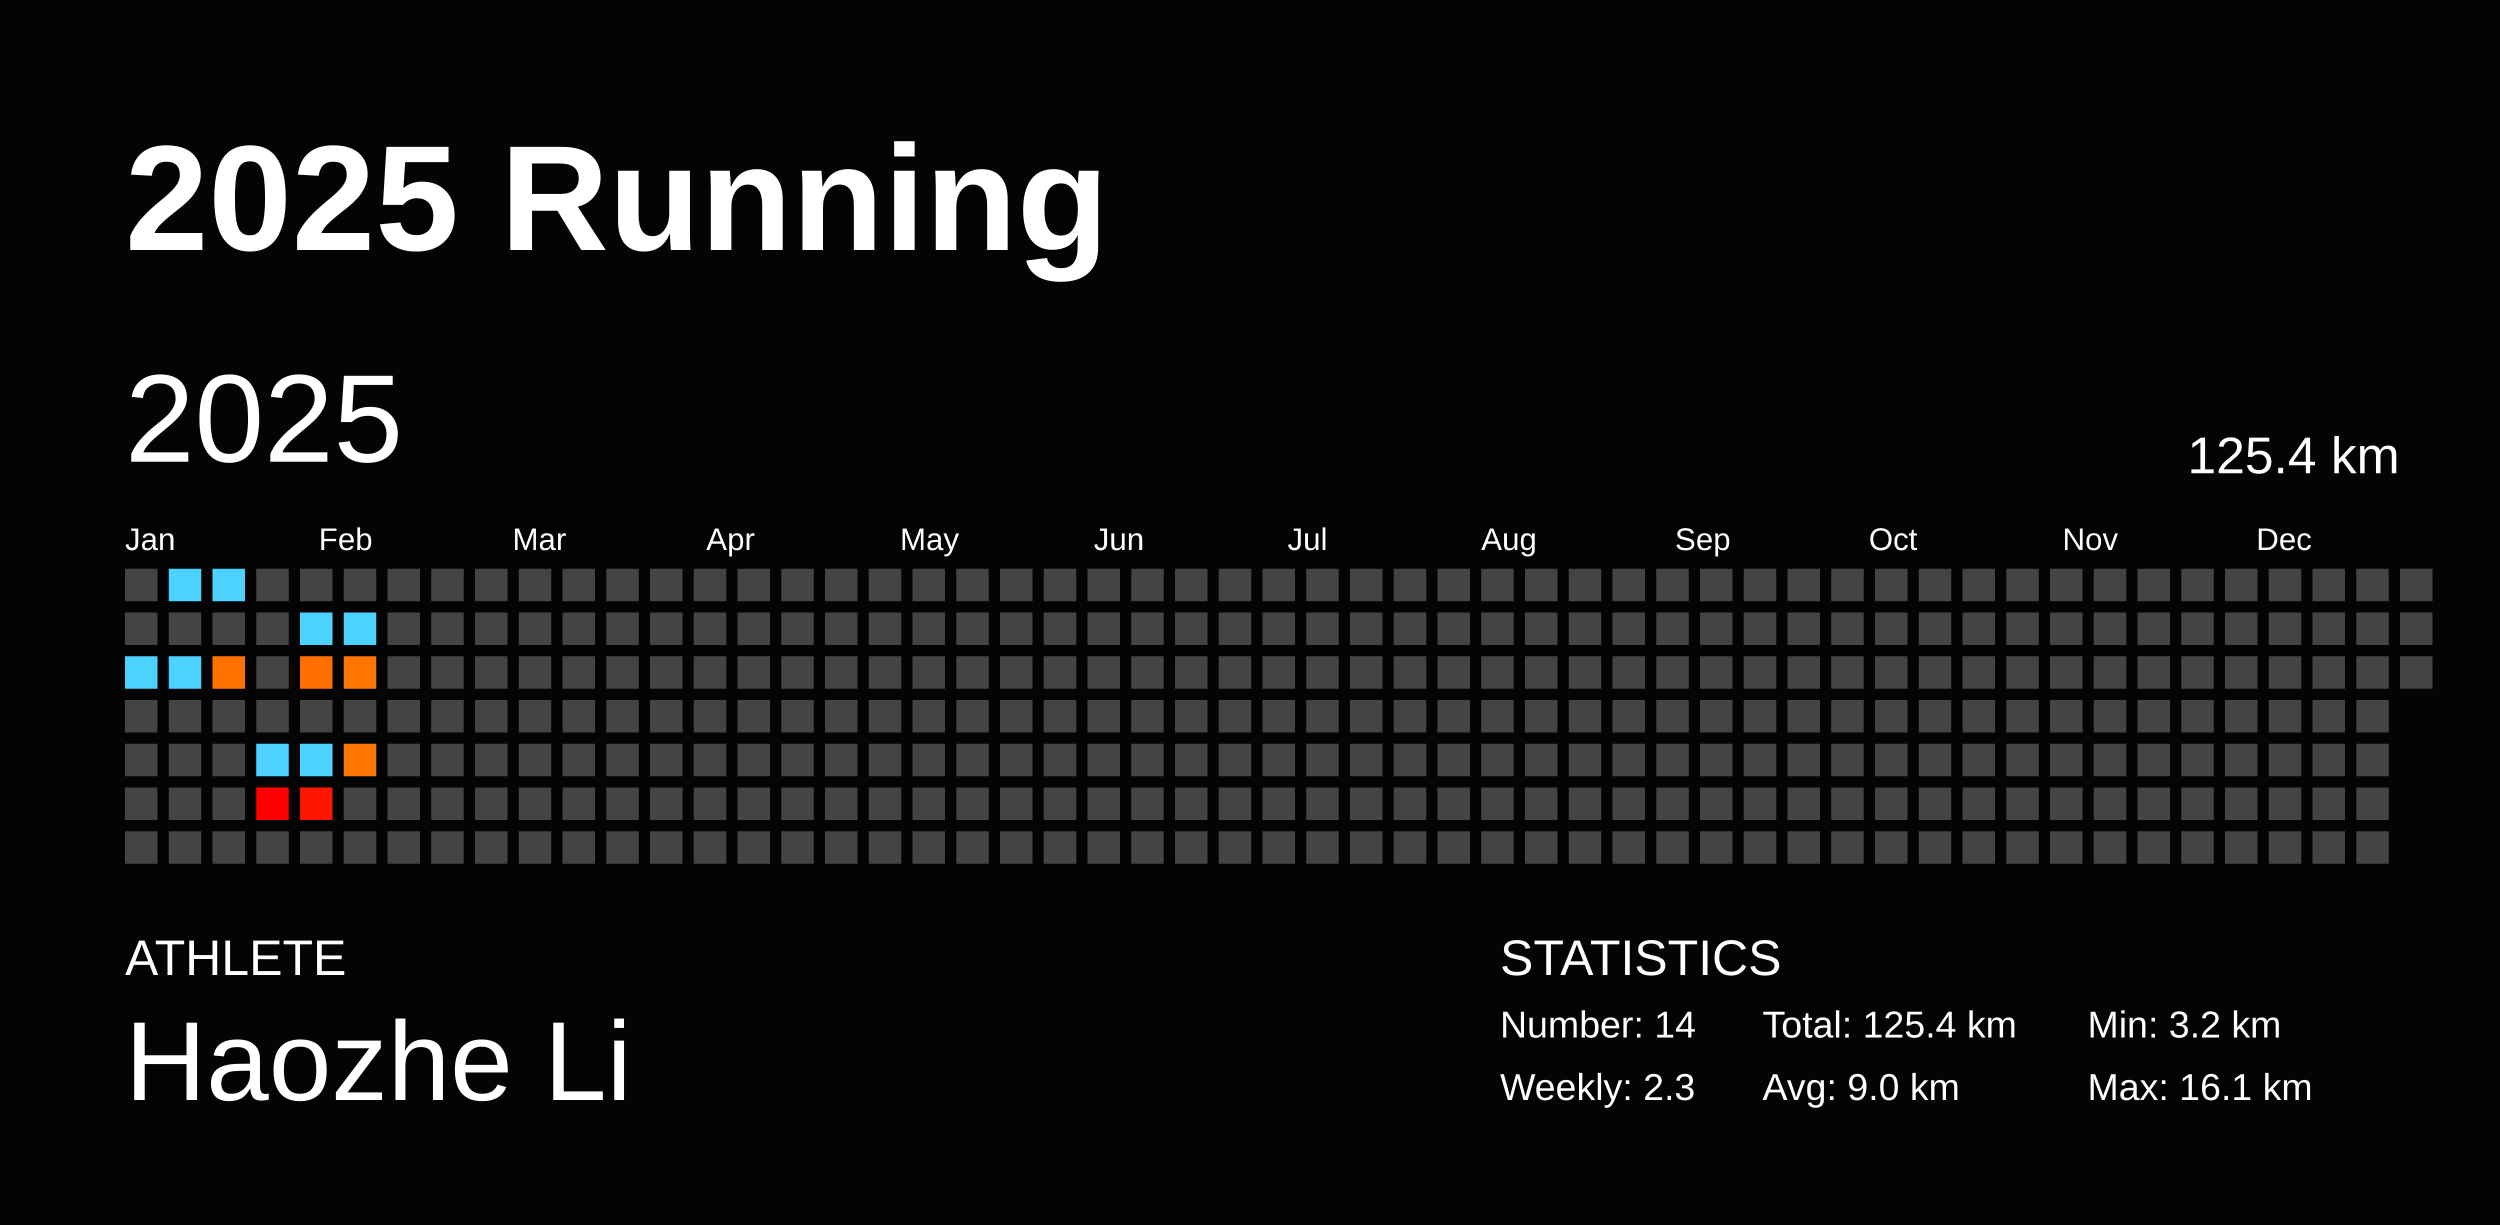
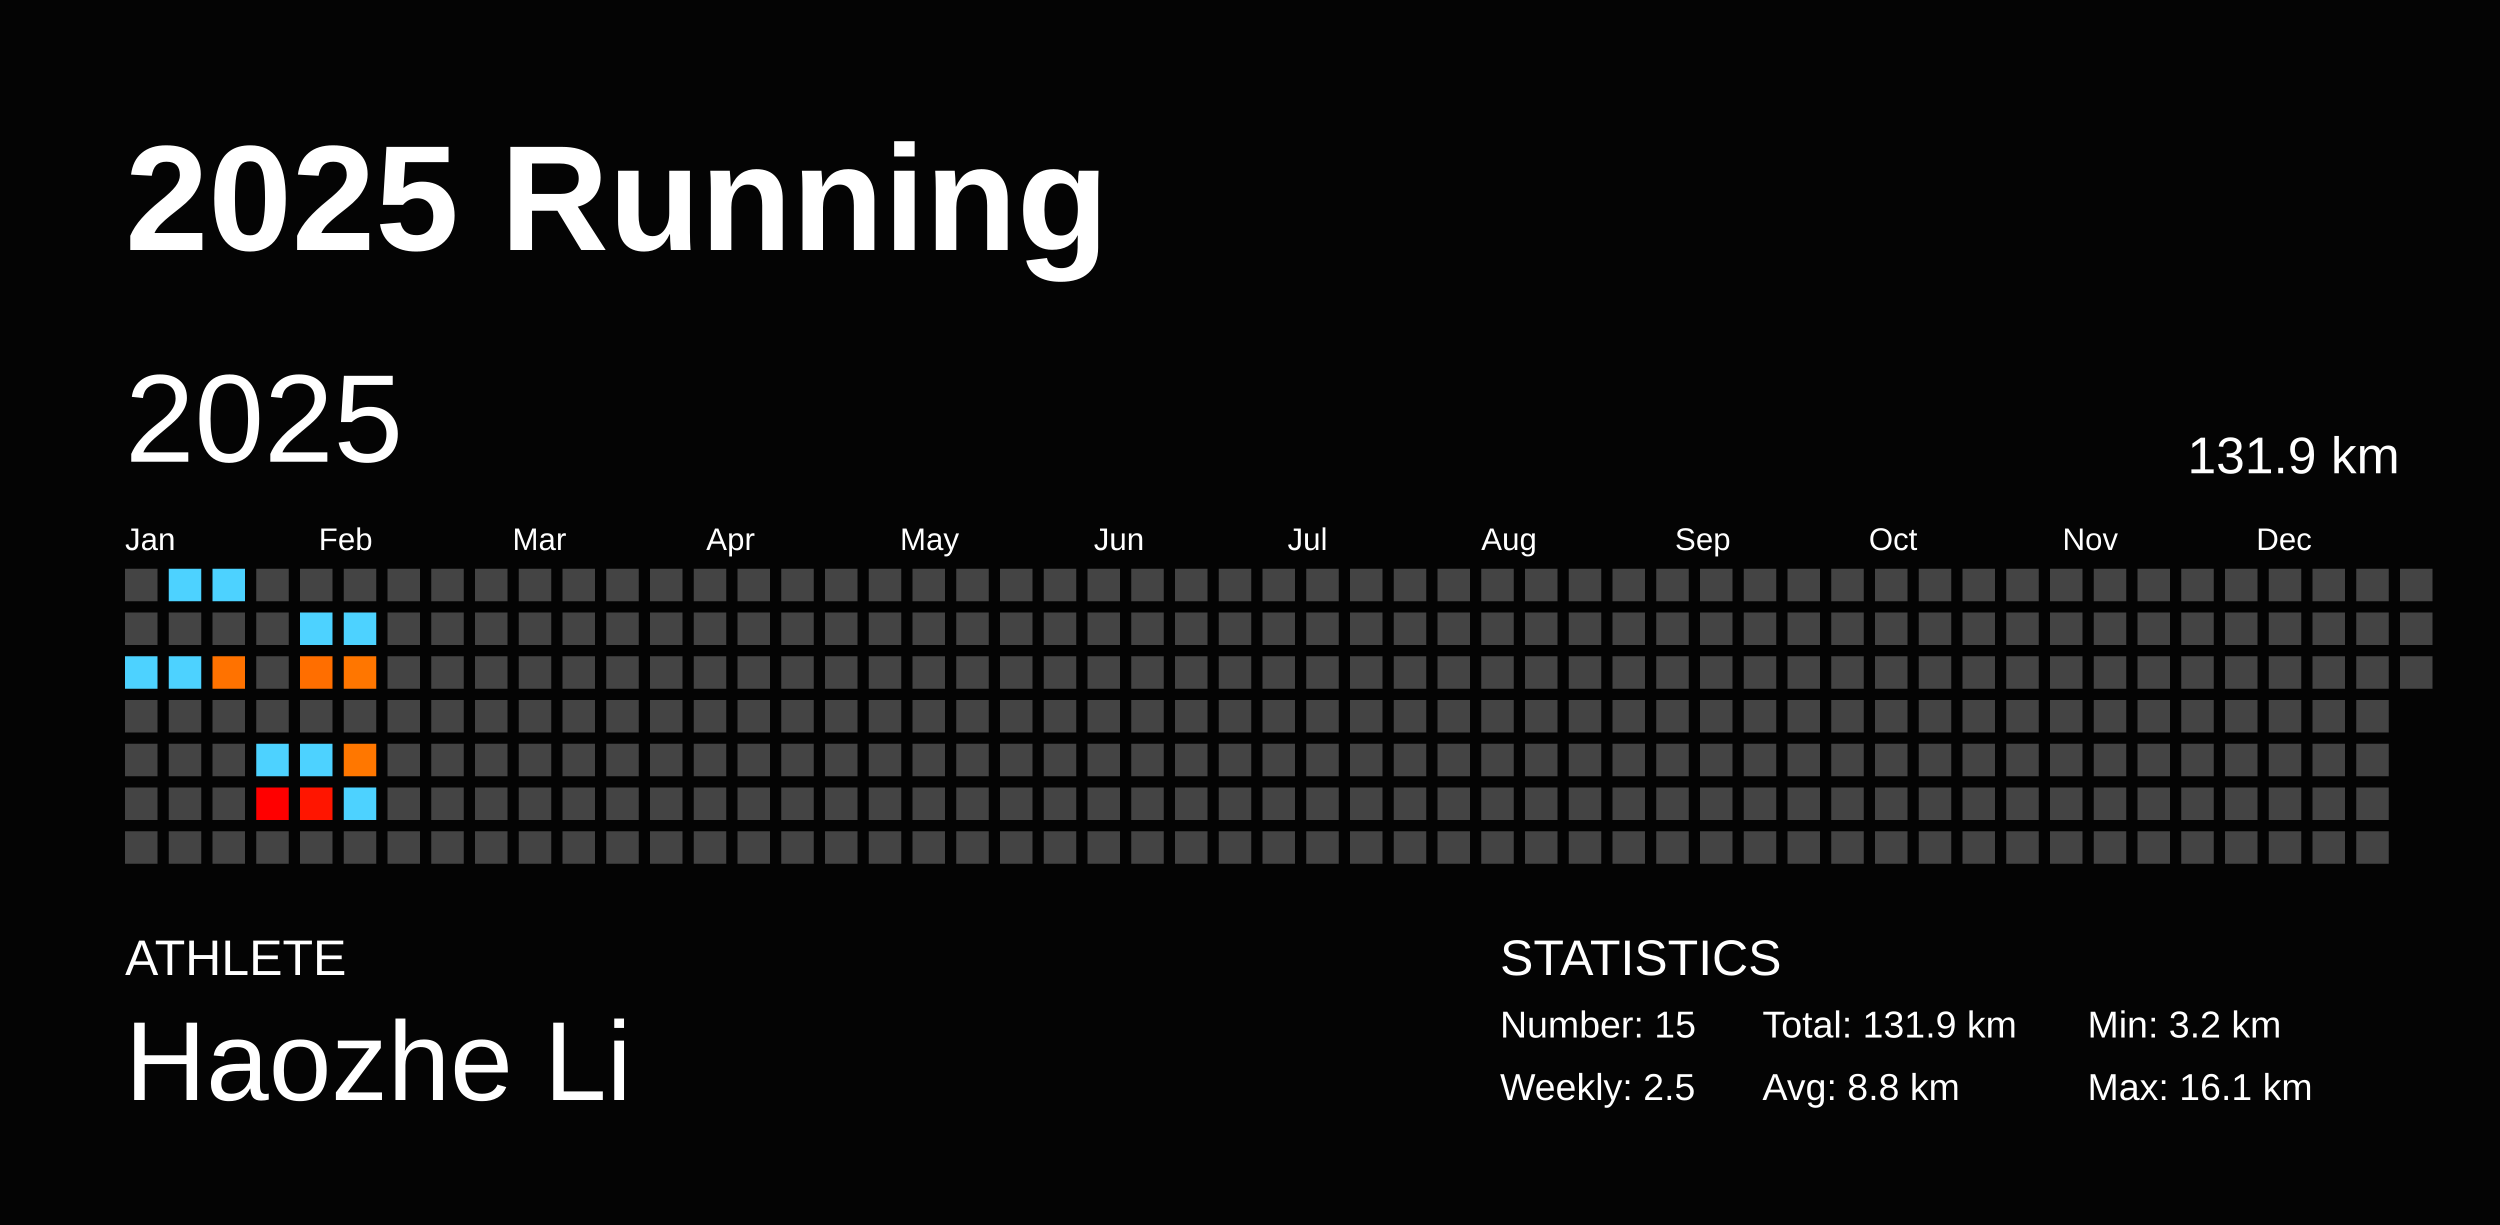
<svg xmlns="http://www.w3.org/2000/svg" baseProfile="full" height="98mm" version="1.1" viewBox="0,0,200,98" width="200mm">
  <defs />
  <rect fill="#040404" height="98" width="200" x="0" y="0" />
  <text fill="#FFFFFF" style="font-size:12px; font-family:Arial; font-weight:bold;" x="10" y="20">2025 Running</text>
  <text fill="#FFFFFF" style="font-size:4px; font-family:Arial" x="10" y="78">ATHLETE</text>
  <text fill="#FFFFFF" style="font-size:9px; font-family:Arial" x="10" y="88">Haozhe Li</text>
  <text fill="#FFFFFF" style="font-size:4px; font-family:Arial" x="120" y="78">STATISTICS</text>
-   <text fill="#FFFFFF" style="font-size:3px; font-family:Arial" x="120" y="83">Number: 14</text>
-   <text fill="#FFFFFF" style="font-size:3px; font-family:Arial" x="120" y="88">Weekly: 2.3</text>
-   <text fill="#FFFFFF" style="font-size:3px; font-family:Arial" x="141" y="83">Total: 125.4 km</text>
-   <text fill="#FFFFFF" style="font-size:3px; font-family:Arial" x="141" y="88">Avg: 9.0 km</text>
+   <text fill="#FFFFFF" style="font-size:3px; font-family:Arial" x="120" y="83">Number: 15</text>
+   <text fill="#FFFFFF" style="font-size:3px; font-family:Arial" x="120" y="88">Weekly: 2.5</text>
+   <text fill="#FFFFFF" style="font-size:3px; font-family:Arial" x="141" y="83">Total: 131.9 km</text>
+   <text fill="#FFFFFF" style="font-size:3px; font-family:Arial" x="141" y="88">Avg: 8.8 km</text>
  <text fill="#FFFFFF" style="font-size:3px; font-family:Arial" x="167" y="83">Min: 3.2 km</text>
  <text fill="#FFFFFF" style="font-size:3px; font-family:Arial" x="167" y="88">Max: 16.1 km</text>
  <text dominant-baseline="hanging" fill="#FFFFFF" style="font-size:10.0px; font-family:Arial;" x="10" y="30">2025</text>
-   <text dominant-baseline="hanging" fill="#FFFFFF" style="font-size:4.125px; font-family:Arial;" x="175" y="35">125.4 km</text>
+   <text dominant-baseline="hanging" fill="#FFFFFF" style="font-size:4.125px; font-family:Arial;" x="175" y="35">131.9 km</text>
  <text fill="#FFFFFF" style="font-size:2.5px; font-family:Arial" x="10.0" y="44">Jan</text>
  <text fill="#FFFFFF" style="font-size:2.5px; font-family:Arial" x="25.5" y="44">Feb</text>
  <text fill="#FFFFFF" style="font-size:2.5px; font-family:Arial" x="41.0" y="44">Mar</text>
  <text fill="#FFFFFF" style="font-size:2.5px; font-family:Arial" x="56.5" y="44">Apr</text>
  <text fill="#FFFFFF" style="font-size:2.5px; font-family:Arial" x="72.0" y="44">May</text>
  <text fill="#FFFFFF" style="font-size:2.5px; font-family:Arial" x="87.5" y="44">Jun</text>
  <text fill="#FFFFFF" style="font-size:2.5px; font-family:Arial" x="103.0" y="44">Jul</text>
  <text fill="#FFFFFF" style="font-size:2.5px; font-family:Arial" x="118.5" y="44">Aug</text>
  <text fill="#FFFFFF" style="font-size:2.5px; font-family:Arial" x="134.0" y="44">Sep</text>
  <text fill="#FFFFFF" style="font-size:2.5px; font-family:Arial" x="149.5" y="44">Oct</text>
  <text fill="#FFFFFF" style="font-size:2.5px; font-family:Arial" x="165.0" y="44">Nov</text>
  <text fill="#FFFFFF" style="font-size:2.5px; font-family:Arial" x="180.5" y="44">Dec</text>
  <rect fill="#444444" height="2.6" width="2.6" x="10.0" y="45.5" />
  <rect fill="#444444" height="2.6" width="2.6" x="10.0" y="49.0" />
  <rect fill="#4dd2ff" height="2.6" width="2.6" x="10.0" y="52.5" />
  <rect fill="#444444" height="2.6" width="2.6" x="10.0" y="56.0" />
  <rect fill="#444444" height="2.6" width="2.6" x="10.0" y="59.5" />
  <rect fill="#444444" height="2.6" width="2.6" x="10.0" y="63.0" />
  <rect fill="#444444" height="2.6" width="2.6" x="10.0" y="66.5" />
  <rect fill="#4dd2ff" height="2.6" width="2.6" x="13.5" y="45.5" />
  <rect fill="#444444" height="2.6" width="2.6" x="13.5" y="49.0" />
  <rect fill="#4dd2ff" height="2.6" width="2.6" x="13.5" y="52.5" />
  <rect fill="#444444" height="2.6" width="2.6" x="13.5" y="56.0" />
  <rect fill="#444444" height="2.6" width="2.6" x="13.5" y="59.5" />
  <rect fill="#444444" height="2.6" width="2.6" x="13.5" y="63.0" />
  <rect fill="#444444" height="2.6" width="2.6" x="13.5" y="66.5" />
  <rect fill="#4dd2ff" height="2.6" width="2.6" x="17.0" y="45.5" />
  <rect fill="#444444" height="2.6" width="2.6" x="17.0" y="49.0" />
  <rect fill="#ff7200" height="2.6" width="2.6" x="17.0" y="52.5" />
  <rect fill="#444444" height="2.6" width="2.6" x="17.0" y="56.0" />
  <rect fill="#444444" height="2.6" width="2.6" x="17.0" y="59.5" />
  <rect fill="#444444" height="2.6" width="2.6" x="17.0" y="63.0" />
  <rect fill="#444444" height="2.6" width="2.6" x="17.0" y="66.5" />
  <rect fill="#444444" height="2.6" width="2.6" x="20.5" y="45.5" />
  <rect fill="#444444" height="2.6" width="2.6" x="20.5" y="49.0" />
  <rect fill="#444444" height="2.6" width="2.6" x="20.5" y="52.5" />
  <rect fill="#444444" height="2.6" width="2.6" x="20.5" y="56.0" />
  <rect fill="#4dd2ff" height="2.6" width="2.6" x="20.5" y="59.5" />
  <rect fill="#ff0000" height="2.6" width="2.6" x="20.5" y="63.0" />
  <rect fill="#444444" height="2.6" width="2.6" x="20.5" y="66.5" />
  <rect fill="#444444" height="2.6" width="2.6" x="24.0" y="45.5" />
  <rect fill="#4dd2ff" height="2.6" width="2.6" x="24.0" y="49.0" />
  <rect fill="#ff6e00" height="2.6" width="2.6" x="24.0" y="52.5" />
  <rect fill="#444444" height="2.6" width="2.6" x="24.0" y="56.0" />
  <rect fill="#4dd2ff" height="2.6" width="2.6" x="24.0" y="59.5" />
  <rect fill="#ff1500" height="2.6" width="2.6" x="24.0" y="63.0" />
  <rect fill="#444444" height="2.6" width="2.6" x="24.0" y="66.5" />
  <rect fill="#444444" height="2.6" width="2.6" x="27.5" y="45.5" />
  <rect fill="#4dd2ff" height="2.6" width="2.6" x="27.5" y="49.0" />
  <rect fill="#ff7600" height="2.6" width="2.6" x="27.5" y="52.5" />
  <rect fill="#444444" height="2.6" width="2.6" x="27.5" y="56.0" />
  <rect fill="#ff7700" height="2.6" width="2.6" x="27.5" y="59.5" />
-   <rect fill="#444444" height="2.6" width="2.6" x="27.5" y="63.0" />
+   <rect fill="#4dd2ff" height="2.6" width="2.6" x="27.5" y="63.0" />
  <rect fill="#444444" height="2.6" width="2.6" x="27.5" y="66.5" />
  <rect fill="#444444" height="2.6" width="2.6" x="31.0" y="45.5" />
  <rect fill="#444444" height="2.6" width="2.6" x="31.0" y="49.0" />
  <rect fill="#444444" height="2.6" width="2.6" x="31.0" y="52.5" />
  <rect fill="#444444" height="2.6" width="2.6" x="31.0" y="56.0" />
  <rect fill="#444444" height="2.6" width="2.6" x="31.0" y="59.5" />
  <rect fill="#444444" height="2.6" width="2.6" x="31.0" y="63.0" />
  <rect fill="#444444" height="2.6" width="2.6" x="31.0" y="66.5" />
  <rect fill="#444444" height="2.6" width="2.6" x="34.5" y="45.5" />
  <rect fill="#444444" height="2.6" width="2.6" x="34.5" y="49.0" />
  <rect fill="#444444" height="2.6" width="2.6" x="34.5" y="52.5" />
  <rect fill="#444444" height="2.6" width="2.6" x="34.5" y="56.0" />
  <rect fill="#444444" height="2.6" width="2.6" x="34.5" y="59.5" />
  <rect fill="#444444" height="2.6" width="2.6" x="34.5" y="63.0" />
  <rect fill="#444444" height="2.6" width="2.6" x="34.5" y="66.5" />
  <rect fill="#444444" height="2.6" width="2.6" x="38.0" y="45.5" />
  <rect fill="#444444" height="2.6" width="2.6" x="38.0" y="49.0" />
  <rect fill="#444444" height="2.6" width="2.6" x="38.0" y="52.5" />
  <rect fill="#444444" height="2.6" width="2.6" x="38.0" y="56.0" />
  <rect fill="#444444" height="2.6" width="2.6" x="38.0" y="59.5" />
  <rect fill="#444444" height="2.6" width="2.6" x="38.0" y="63.0" />
  <rect fill="#444444" height="2.6" width="2.6" x="38.0" y="66.5" />
  <rect fill="#444444" height="2.6" width="2.6" x="41.5" y="45.5" />
  <rect fill="#444444" height="2.6" width="2.6" x="41.5" y="49.0" />
  <rect fill="#444444" height="2.6" width="2.6" x="41.5" y="52.5" />
  <rect fill="#444444" height="2.6" width="2.6" x="41.5" y="56.0" />
  <rect fill="#444444" height="2.6" width="2.6" x="41.5" y="59.5" />
  <rect fill="#444444" height="2.6" width="2.6" x="41.5" y="63.0" />
  <rect fill="#444444" height="2.6" width="2.6" x="41.5" y="66.5" />
  <rect fill="#444444" height="2.6" width="2.6" x="45.0" y="45.5" />
  <rect fill="#444444" height="2.6" width="2.6" x="45.0" y="49.0" />
  <rect fill="#444444" height="2.6" width="2.6" x="45.0" y="52.5" />
  <rect fill="#444444" height="2.6" width="2.6" x="45.0" y="56.0" />
  <rect fill="#444444" height="2.6" width="2.6" x="45.0" y="59.5" />
  <rect fill="#444444" height="2.6" width="2.6" x="45.0" y="63.0" />
  <rect fill="#444444" height="2.6" width="2.6" x="45.0" y="66.5" />
  <rect fill="#444444" height="2.6" width="2.6" x="48.5" y="45.5" />
  <rect fill="#444444" height="2.6" width="2.6" x="48.5" y="49.0" />
  <rect fill="#444444" height="2.6" width="2.6" x="48.5" y="52.5" />
  <rect fill="#444444" height="2.6" width="2.6" x="48.5" y="56.0" />
  <rect fill="#444444" height="2.6" width="2.6" x="48.5" y="59.5" />
  <rect fill="#444444" height="2.6" width="2.6" x="48.5" y="63.0" />
  <rect fill="#444444" height="2.6" width="2.6" x="48.5" y="66.5" />
  <rect fill="#444444" height="2.6" width="2.6" x="52.0" y="45.5" />
  <rect fill="#444444" height="2.6" width="2.6" x="52.0" y="49.0" />
  <rect fill="#444444" height="2.6" width="2.6" x="52.0" y="52.5" />
  <rect fill="#444444" height="2.6" width="2.6" x="52.0" y="56.0" />
  <rect fill="#444444" height="2.6" width="2.6" x="52.0" y="59.5" />
  <rect fill="#444444" height="2.6" width="2.6" x="52.0" y="63.0" />
  <rect fill="#444444" height="2.6" width="2.6" x="52.0" y="66.5" />
  <rect fill="#444444" height="2.6" width="2.6" x="55.5" y="45.5" />
  <rect fill="#444444" height="2.6" width="2.6" x="55.5" y="49.0" />
  <rect fill="#444444" height="2.6" width="2.6" x="55.5" y="52.5" />
  <rect fill="#444444" height="2.6" width="2.6" x="55.5" y="56.0" />
  <rect fill="#444444" height="2.6" width="2.6" x="55.5" y="59.5" />
  <rect fill="#444444" height="2.6" width="2.6" x="55.5" y="63.0" />
  <rect fill="#444444" height="2.6" width="2.6" x="55.5" y="66.5" />
  <rect fill="#444444" height="2.6" width="2.6" x="59.0" y="45.5" />
  <rect fill="#444444" height="2.6" width="2.6" x="59.0" y="49.0" />
  <rect fill="#444444" height="2.6" width="2.6" x="59.0" y="52.5" />
  <rect fill="#444444" height="2.6" width="2.6" x="59.0" y="56.0" />
  <rect fill="#444444" height="2.6" width="2.6" x="59.0" y="59.5" />
  <rect fill="#444444" height="2.6" width="2.6" x="59.0" y="63.0" />
  <rect fill="#444444" height="2.6" width="2.6" x="59.0" y="66.5" />
  <rect fill="#444444" height="2.6" width="2.6" x="62.5" y="45.5" />
  <rect fill="#444444" height="2.6" width="2.6" x="62.5" y="49.0" />
  <rect fill="#444444" height="2.6" width="2.6" x="62.5" y="52.5" />
  <rect fill="#444444" height="2.6" width="2.6" x="62.5" y="56.0" />
  <rect fill="#444444" height="2.6" width="2.6" x="62.5" y="59.5" />
  <rect fill="#444444" height="2.6" width="2.6" x="62.5" y="63.0" />
  <rect fill="#444444" height="2.6" width="2.6" x="62.5" y="66.5" />
  <rect fill="#444444" height="2.6" width="2.6" x="66.0" y="45.5" />
  <rect fill="#444444" height="2.6" width="2.6" x="66.0" y="49.0" />
  <rect fill="#444444" height="2.6" width="2.6" x="66.0" y="52.5" />
  <rect fill="#444444" height="2.6" width="2.6" x="66.0" y="56.0" />
  <rect fill="#444444" height="2.6" width="2.6" x="66.0" y="59.5" />
  <rect fill="#444444" height="2.6" width="2.6" x="66.0" y="63.0" />
  <rect fill="#444444" height="2.6" width="2.6" x="66.0" y="66.5" />
  <rect fill="#444444" height="2.6" width="2.6" x="69.5" y="45.5" />
  <rect fill="#444444" height="2.6" width="2.6" x="69.5" y="49.0" />
  <rect fill="#444444" height="2.6" width="2.6" x="69.5" y="52.5" />
  <rect fill="#444444" height="2.6" width="2.6" x="69.5" y="56.0" />
  <rect fill="#444444" height="2.6" width="2.6" x="69.5" y="59.5" />
  <rect fill="#444444" height="2.6" width="2.6" x="69.5" y="63.0" />
  <rect fill="#444444" height="2.6" width="2.6" x="69.5" y="66.5" />
  <rect fill="#444444" height="2.6" width="2.6" x="73.0" y="45.5" />
  <rect fill="#444444" height="2.6" width="2.6" x="73.0" y="49.0" />
  <rect fill="#444444" height="2.6" width="2.6" x="73.0" y="52.5" />
  <rect fill="#444444" height="2.6" width="2.6" x="73.0" y="56.0" />
  <rect fill="#444444" height="2.6" width="2.6" x="73.0" y="59.5" />
  <rect fill="#444444" height="2.6" width="2.6" x="73.0" y="63.0" />
  <rect fill="#444444" height="2.6" width="2.6" x="73.0" y="66.5" />
  <rect fill="#444444" height="2.6" width="2.6" x="76.5" y="45.5" />
  <rect fill="#444444" height="2.6" width="2.6" x="76.5" y="49.0" />
  <rect fill="#444444" height="2.6" width="2.6" x="76.5" y="52.5" />
  <rect fill="#444444" height="2.6" width="2.6" x="76.5" y="56.0" />
  <rect fill="#444444" height="2.6" width="2.6" x="76.5" y="59.5" />
  <rect fill="#444444" height="2.6" width="2.6" x="76.5" y="63.0" />
  <rect fill="#444444" height="2.6" width="2.6" x="76.5" y="66.5" />
  <rect fill="#444444" height="2.6" width="2.6" x="80.0" y="45.5" />
  <rect fill="#444444" height="2.6" width="2.6" x="80.0" y="49.0" />
  <rect fill="#444444" height="2.6" width="2.6" x="80.0" y="52.5" />
  <rect fill="#444444" height="2.6" width="2.6" x="80.0" y="56.0" />
  <rect fill="#444444" height="2.6" width="2.6" x="80.0" y="59.5" />
  <rect fill="#444444" height="2.6" width="2.6" x="80.0" y="63.0" />
  <rect fill="#444444" height="2.6" width="2.6" x="80.0" y="66.5" />
  <rect fill="#444444" height="2.6" width="2.6" x="83.5" y="45.5" />
  <rect fill="#444444" height="2.6" width="2.6" x="83.5" y="49.0" />
  <rect fill="#444444" height="2.6" width="2.6" x="83.5" y="52.5" />
  <rect fill="#444444" height="2.6" width="2.6" x="83.5" y="56.0" />
  <rect fill="#444444" height="2.6" width="2.6" x="83.5" y="59.5" />
  <rect fill="#444444" height="2.6" width="2.6" x="83.5" y="63.0" />
  <rect fill="#444444" height="2.6" width="2.6" x="83.5" y="66.5" />
  <rect fill="#444444" height="2.6" width="2.6" x="87.0" y="45.5" />
  <rect fill="#444444" height="2.6" width="2.6" x="87.0" y="49.0" />
  <rect fill="#444444" height="2.6" width="2.6" x="87.0" y="52.5" />
  <rect fill="#444444" height="2.6" width="2.6" x="87.0" y="56.0" />
  <rect fill="#444444" height="2.6" width="2.6" x="87.0" y="59.5" />
  <rect fill="#444444" height="2.6" width="2.6" x="87.0" y="63.0" />
  <rect fill="#444444" height="2.6" width="2.6" x="87.0" y="66.5" />
  <rect fill="#444444" height="2.6" width="2.6" x="90.5" y="45.5" />
  <rect fill="#444444" height="2.6" width="2.6" x="90.5" y="49.0" />
  <rect fill="#444444" height="2.6" width="2.6" x="90.5" y="52.5" />
  <rect fill="#444444" height="2.6" width="2.6" x="90.5" y="56.0" />
  <rect fill="#444444" height="2.6" width="2.6" x="90.5" y="59.5" />
  <rect fill="#444444" height="2.6" width="2.6" x="90.5" y="63.0" />
  <rect fill="#444444" height="2.6" width="2.6" x="90.5" y="66.5" />
  <rect fill="#444444" height="2.6" width="2.6" x="94.0" y="45.5" />
  <rect fill="#444444" height="2.6" width="2.6" x="94.0" y="49.0" />
  <rect fill="#444444" height="2.6" width="2.6" x="94.0" y="52.5" />
  <rect fill="#444444" height="2.6" width="2.6" x="94.0" y="56.0" />
  <rect fill="#444444" height="2.6" width="2.6" x="94.0" y="59.5" />
  <rect fill="#444444" height="2.6" width="2.6" x="94.0" y="63.0" />
  <rect fill="#444444" height="2.6" width="2.6" x="94.0" y="66.5" />
  <rect fill="#444444" height="2.6" width="2.6" x="97.5" y="45.5" />
  <rect fill="#444444" height="2.6" width="2.6" x="97.5" y="49.0" />
  <rect fill="#444444" height="2.6" width="2.6" x="97.5" y="52.5" />
  <rect fill="#444444" height="2.6" width="2.6" x="97.5" y="56.0" />
  <rect fill="#444444" height="2.6" width="2.6" x="97.5" y="59.5" />
  <rect fill="#444444" height="2.6" width="2.6" x="97.5" y="63.0" />
  <rect fill="#444444" height="2.6" width="2.6" x="97.5" y="66.5" />
  <rect fill="#444444" height="2.6" width="2.6" x="101.0" y="45.5" />
  <rect fill="#444444" height="2.6" width="2.6" x="101.0" y="49.0" />
  <rect fill="#444444" height="2.6" width="2.6" x="101.0" y="52.5" />
  <rect fill="#444444" height="2.6" width="2.6" x="101.0" y="56.0" />
  <rect fill="#444444" height="2.6" width="2.6" x="101.0" y="59.5" />
  <rect fill="#444444" height="2.6" width="2.6" x="101.0" y="63.0" />
  <rect fill="#444444" height="2.6" width="2.6" x="101.0" y="66.5" />
  <rect fill="#444444" height="2.6" width="2.6" x="104.5" y="45.5" />
  <rect fill="#444444" height="2.6" width="2.6" x="104.5" y="49.0" />
  <rect fill="#444444" height="2.6" width="2.6" x="104.5" y="52.5" />
  <rect fill="#444444" height="2.6" width="2.6" x="104.5" y="56.0" />
  <rect fill="#444444" height="2.6" width="2.6" x="104.5" y="59.5" />
  <rect fill="#444444" height="2.6" width="2.6" x="104.5" y="63.0" />
  <rect fill="#444444" height="2.6" width="2.6" x="104.5" y="66.5" />
  <rect fill="#444444" height="2.6" width="2.6" x="108.0" y="45.5" />
  <rect fill="#444444" height="2.6" width="2.6" x="108.0" y="49.0" />
  <rect fill="#444444" height="2.6" width="2.6" x="108.0" y="52.5" />
  <rect fill="#444444" height="2.6" width="2.6" x="108.0" y="56.0" />
  <rect fill="#444444" height="2.6" width="2.6" x="108.0" y="59.5" />
  <rect fill="#444444" height="2.6" width="2.6" x="108.0" y="63.0" />
  <rect fill="#444444" height="2.6" width="2.6" x="108.0" y="66.5" />
  <rect fill="#444444" height="2.6" width="2.6" x="111.5" y="45.5" />
  <rect fill="#444444" height="2.6" width="2.6" x="111.5" y="49.0" />
  <rect fill="#444444" height="2.6" width="2.6" x="111.5" y="52.5" />
  <rect fill="#444444" height="2.6" width="2.6" x="111.5" y="56.0" />
  <rect fill="#444444" height="2.6" width="2.6" x="111.5" y="59.5" />
  <rect fill="#444444" height="2.6" width="2.6" x="111.5" y="63.0" />
  <rect fill="#444444" height="2.6" width="2.6" x="111.5" y="66.5" />
  <rect fill="#444444" height="2.6" width="2.6" x="115.0" y="45.5" />
  <rect fill="#444444" height="2.6" width="2.6" x="115.0" y="49.0" />
  <rect fill="#444444" height="2.6" width="2.6" x="115.0" y="52.5" />
  <rect fill="#444444" height="2.6" width="2.6" x="115.0" y="56.0" />
  <rect fill="#444444" height="2.6" width="2.6" x="115.0" y="59.5" />
  <rect fill="#444444" height="2.6" width="2.6" x="115.0" y="63.0" />
  <rect fill="#444444" height="2.6" width="2.6" x="115.0" y="66.5" />
  <rect fill="#444444" height="2.6" width="2.6" x="118.5" y="45.5" />
  <rect fill="#444444" height="2.6" width="2.6" x="118.5" y="49.0" />
  <rect fill="#444444" height="2.6" width="2.6" x="118.5" y="52.5" />
  <rect fill="#444444" height="2.6" width="2.6" x="118.5" y="56.0" />
  <rect fill="#444444" height="2.6" width="2.6" x="118.5" y="59.5" />
  <rect fill="#444444" height="2.6" width="2.6" x="118.5" y="63.0" />
  <rect fill="#444444" height="2.6" width="2.6" x="118.5" y="66.5" />
  <rect fill="#444444" height="2.6" width="2.6" x="122.0" y="45.5" />
  <rect fill="#444444" height="2.6" width="2.6" x="122.0" y="49.0" />
  <rect fill="#444444" height="2.6" width="2.6" x="122.0" y="52.5" />
  <rect fill="#444444" height="2.6" width="2.6" x="122.0" y="56.0" />
  <rect fill="#444444" height="2.6" width="2.6" x="122.0" y="59.5" />
  <rect fill="#444444" height="2.6" width="2.6" x="122.0" y="63.0" />
  <rect fill="#444444" height="2.6" width="2.6" x="122.0" y="66.5" />
  <rect fill="#444444" height="2.6" width="2.6" x="125.5" y="45.5" />
  <rect fill="#444444" height="2.6" width="2.6" x="125.5" y="49.0" />
  <rect fill="#444444" height="2.6" width="2.6" x="125.5" y="52.5" />
  <rect fill="#444444" height="2.6" width="2.6" x="125.5" y="56.0" />
  <rect fill="#444444" height="2.6" width="2.6" x="125.5" y="59.5" />
  <rect fill="#444444" height="2.6" width="2.6" x="125.5" y="63.0" />
  <rect fill="#444444" height="2.6" width="2.6" x="125.5" y="66.5" />
  <rect fill="#444444" height="2.6" width="2.6" x="129.0" y="45.5" />
  <rect fill="#444444" height="2.6" width="2.6" x="129.0" y="49.0" />
  <rect fill="#444444" height="2.6" width="2.6" x="129.0" y="52.5" />
  <rect fill="#444444" height="2.6" width="2.6" x="129.0" y="56.0" />
  <rect fill="#444444" height="2.6" width="2.6" x="129.0" y="59.5" />
  <rect fill="#444444" height="2.6" width="2.6" x="129.0" y="63.0" />
  <rect fill="#444444" height="2.6" width="2.6" x="129.0" y="66.5" />
  <rect fill="#444444" height="2.6" width="2.6" x="132.5" y="45.5" />
  <rect fill="#444444" height="2.6" width="2.6" x="132.5" y="49.0" />
  <rect fill="#444444" height="2.6" width="2.6" x="132.5" y="52.5" />
  <rect fill="#444444" height="2.6" width="2.6" x="132.5" y="56.0" />
  <rect fill="#444444" height="2.6" width="2.6" x="132.5" y="59.5" />
  <rect fill="#444444" height="2.6" width="2.6" x="132.5" y="63.0" />
  <rect fill="#444444" height="2.6" width="2.6" x="132.5" y="66.5" />
  <rect fill="#444444" height="2.6" width="2.6" x="136.0" y="45.5" />
  <rect fill="#444444" height="2.6" width="2.6" x="136.0" y="49.0" />
  <rect fill="#444444" height="2.6" width="2.6" x="136.0" y="52.5" />
  <rect fill="#444444" height="2.6" width="2.6" x="136.0" y="56.0" />
  <rect fill="#444444" height="2.6" width="2.6" x="136.0" y="59.5" />
  <rect fill="#444444" height="2.6" width="2.6" x="136.0" y="63.0" />
  <rect fill="#444444" height="2.6" width="2.6" x="136.0" y="66.5" />
  <rect fill="#444444" height="2.6" width="2.6" x="139.5" y="45.5" />
  <rect fill="#444444" height="2.6" width="2.6" x="139.5" y="49.0" />
  <rect fill="#444444" height="2.6" width="2.6" x="139.5" y="52.5" />
  <rect fill="#444444" height="2.6" width="2.6" x="139.5" y="56.0" />
  <rect fill="#444444" height="2.6" width="2.6" x="139.5" y="59.5" />
  <rect fill="#444444" height="2.6" width="2.6" x="139.5" y="63.0" />
  <rect fill="#444444" height="2.6" width="2.6" x="139.5" y="66.5" />
  <rect fill="#444444" height="2.6" width="2.6" x="143.0" y="45.5" />
  <rect fill="#444444" height="2.6" width="2.6" x="143.0" y="49.0" />
  <rect fill="#444444" height="2.6" width="2.6" x="143.0" y="52.5" />
  <rect fill="#444444" height="2.6" width="2.6" x="143.0" y="56.0" />
  <rect fill="#444444" height="2.6" width="2.6" x="143.0" y="59.5" />
  <rect fill="#444444" height="2.6" width="2.6" x="143.0" y="63.0" />
  <rect fill="#444444" height="2.6" width="2.6" x="143.0" y="66.5" />
  <rect fill="#444444" height="2.6" width="2.6" x="146.5" y="45.5" />
  <rect fill="#444444" height="2.6" width="2.6" x="146.5" y="49.0" />
  <rect fill="#444444" height="2.6" width="2.6" x="146.5" y="52.5" />
  <rect fill="#444444" height="2.6" width="2.6" x="146.5" y="56.0" />
  <rect fill="#444444" height="2.6" width="2.6" x="146.5" y="59.5" />
  <rect fill="#444444" height="2.6" width="2.6" x="146.5" y="63.0" />
  <rect fill="#444444" height="2.6" width="2.6" x="146.5" y="66.5" />
  <rect fill="#444444" height="2.6" width="2.6" x="150.0" y="45.5" />
  <rect fill="#444444" height="2.6" width="2.6" x="150.0" y="49.0" />
  <rect fill="#444444" height="2.6" width="2.6" x="150.0" y="52.5" />
  <rect fill="#444444" height="2.6" width="2.6" x="150.0" y="56.0" />
  <rect fill="#444444" height="2.6" width="2.6" x="150.0" y="59.5" />
  <rect fill="#444444" height="2.6" width="2.6" x="150.0" y="63.0" />
  <rect fill="#444444" height="2.6" width="2.6" x="150.0" y="66.5" />
  <rect fill="#444444" height="2.6" width="2.6" x="153.5" y="45.5" />
  <rect fill="#444444" height="2.6" width="2.6" x="153.5" y="49.0" />
  <rect fill="#444444" height="2.6" width="2.6" x="153.5" y="52.5" />
  <rect fill="#444444" height="2.6" width="2.6" x="153.5" y="56.0" />
  <rect fill="#444444" height="2.6" width="2.6" x="153.5" y="59.5" />
  <rect fill="#444444" height="2.6" width="2.6" x="153.5" y="63.0" />
  <rect fill="#444444" height="2.6" width="2.6" x="153.5" y="66.5" />
  <rect fill="#444444" height="2.6" width="2.6" x="157.0" y="45.5" />
  <rect fill="#444444" height="2.6" width="2.6" x="157.0" y="49.0" />
  <rect fill="#444444" height="2.6" width="2.6" x="157.0" y="52.5" />
  <rect fill="#444444" height="2.6" width="2.6" x="157.0" y="56.0" />
  <rect fill="#444444" height="2.6" width="2.6" x="157.0" y="59.5" />
  <rect fill="#444444" height="2.6" width="2.6" x="157.0" y="63.0" />
  <rect fill="#444444" height="2.6" width="2.6" x="157.0" y="66.5" />
  <rect fill="#444444" height="2.6" width="2.6" x="160.5" y="45.5" />
  <rect fill="#444444" height="2.6" width="2.6" x="160.5" y="49.0" />
  <rect fill="#444444" height="2.6" width="2.6" x="160.5" y="52.5" />
  <rect fill="#444444" height="2.6" width="2.6" x="160.5" y="56.0" />
  <rect fill="#444444" height="2.6" width="2.6" x="160.5" y="59.5" />
  <rect fill="#444444" height="2.6" width="2.6" x="160.5" y="63.0" />
  <rect fill="#444444" height="2.6" width="2.6" x="160.5" y="66.5" />
  <rect fill="#444444" height="2.6" width="2.6" x="164.0" y="45.5" />
  <rect fill="#444444" height="2.6" width="2.6" x="164.0" y="49.0" />
  <rect fill="#444444" height="2.6" width="2.6" x="164.0" y="52.5" />
  <rect fill="#444444" height="2.6" width="2.6" x="164.0" y="56.0" />
  <rect fill="#444444" height="2.6" width="2.6" x="164.0" y="59.5" />
  <rect fill="#444444" height="2.6" width="2.6" x="164.0" y="63.0" />
  <rect fill="#444444" height="2.6" width="2.6" x="164.0" y="66.5" />
  <rect fill="#444444" height="2.6" width="2.6" x="167.5" y="45.5" />
  <rect fill="#444444" height="2.6" width="2.6" x="167.5" y="49.0" />
  <rect fill="#444444" height="2.6" width="2.6" x="167.5" y="52.5" />
  <rect fill="#444444" height="2.6" width="2.6" x="167.5" y="56.0" />
  <rect fill="#444444" height="2.6" width="2.6" x="167.5" y="59.5" />
  <rect fill="#444444" height="2.6" width="2.6" x="167.5" y="63.0" />
  <rect fill="#444444" height="2.6" width="2.6" x="167.5" y="66.5" />
  <rect fill="#444444" height="2.6" width="2.6" x="171.0" y="45.5" />
  <rect fill="#444444" height="2.6" width="2.6" x="171.0" y="49.0" />
  <rect fill="#444444" height="2.6" width="2.6" x="171.0" y="52.5" />
  <rect fill="#444444" height="2.6" width="2.6" x="171.0" y="56.0" />
  <rect fill="#444444" height="2.6" width="2.6" x="171.0" y="59.5" />
  <rect fill="#444444" height="2.6" width="2.6" x="171.0" y="63.0" />
  <rect fill="#444444" height="2.6" width="2.6" x="171.0" y="66.5" />
  <rect fill="#444444" height="2.6" width="2.6" x="174.5" y="45.5" />
  <rect fill="#444444" height="2.6" width="2.6" x="174.5" y="49.0" />
  <rect fill="#444444" height="2.6" width="2.6" x="174.5" y="52.5" />
  <rect fill="#444444" height="2.6" width="2.6" x="174.5" y="56.0" />
  <rect fill="#444444" height="2.6" width="2.6" x="174.5" y="59.5" />
  <rect fill="#444444" height="2.6" width="2.6" x="174.5" y="63.0" />
  <rect fill="#444444" height="2.6" width="2.6" x="174.5" y="66.5" />
  <rect fill="#444444" height="2.6" width="2.6" x="178.0" y="45.5" />
  <rect fill="#444444" height="2.6" width="2.6" x="178.0" y="49.0" />
  <rect fill="#444444" height="2.6" width="2.6" x="178.0" y="52.5" />
  <rect fill="#444444" height="2.6" width="2.6" x="178.0" y="56.0" />
  <rect fill="#444444" height="2.6" width="2.6" x="178.0" y="59.5" />
  <rect fill="#444444" height="2.6" width="2.6" x="178.0" y="63.0" />
  <rect fill="#444444" height="2.6" width="2.6" x="178.0" y="66.5" />
  <rect fill="#444444" height="2.6" width="2.6" x="181.5" y="45.5" />
  <rect fill="#444444" height="2.6" width="2.6" x="181.5" y="49.0" />
  <rect fill="#444444" height="2.6" width="2.6" x="181.5" y="52.5" />
  <rect fill="#444444" height="2.6" width="2.6" x="181.5" y="56.0" />
  <rect fill="#444444" height="2.6" width="2.6" x="181.5" y="59.5" />
  <rect fill="#444444" height="2.6" width="2.6" x="181.5" y="63.0" />
  <rect fill="#444444" height="2.6" width="2.6" x="181.5" y="66.5" />
  <rect fill="#444444" height="2.6" width="2.6" x="185.0" y="45.5" />
  <rect fill="#444444" height="2.6" width="2.6" x="185.0" y="49.0" />
  <rect fill="#444444" height="2.6" width="2.6" x="185.0" y="52.5" />
  <rect fill="#444444" height="2.6" width="2.6" x="185.0" y="56.0" />
  <rect fill="#444444" height="2.6" width="2.6" x="185.0" y="59.5" />
  <rect fill="#444444" height="2.6" width="2.6" x="185.0" y="63.0" />
  <rect fill="#444444" height="2.6" width="2.6" x="185.0" y="66.5" />
  <rect fill="#444444" height="2.6" width="2.6" x="188.5" y="45.5" />
  <rect fill="#444444" height="2.6" width="2.6" x="188.5" y="49.0" />
  <rect fill="#444444" height="2.6" width="2.6" x="188.5" y="52.5" />
  <rect fill="#444444" height="2.6" width="2.6" x="188.5" y="56.0" />
  <rect fill="#444444" height="2.6" width="2.6" x="188.5" y="59.5" />
  <rect fill="#444444" height="2.6" width="2.6" x="188.5" y="63.0" />
  <rect fill="#444444" height="2.6" width="2.6" x="188.5" y="66.5" />
  <rect fill="#444444" height="2.6" width="2.6" x="192.0" y="45.5" />
  <rect fill="#444444" height="2.6" width="2.6" x="192.0" y="49.0" />
  <rect fill="#444444" height="2.6" width="2.6" x="192.0" y="52.5" />
</svg>
